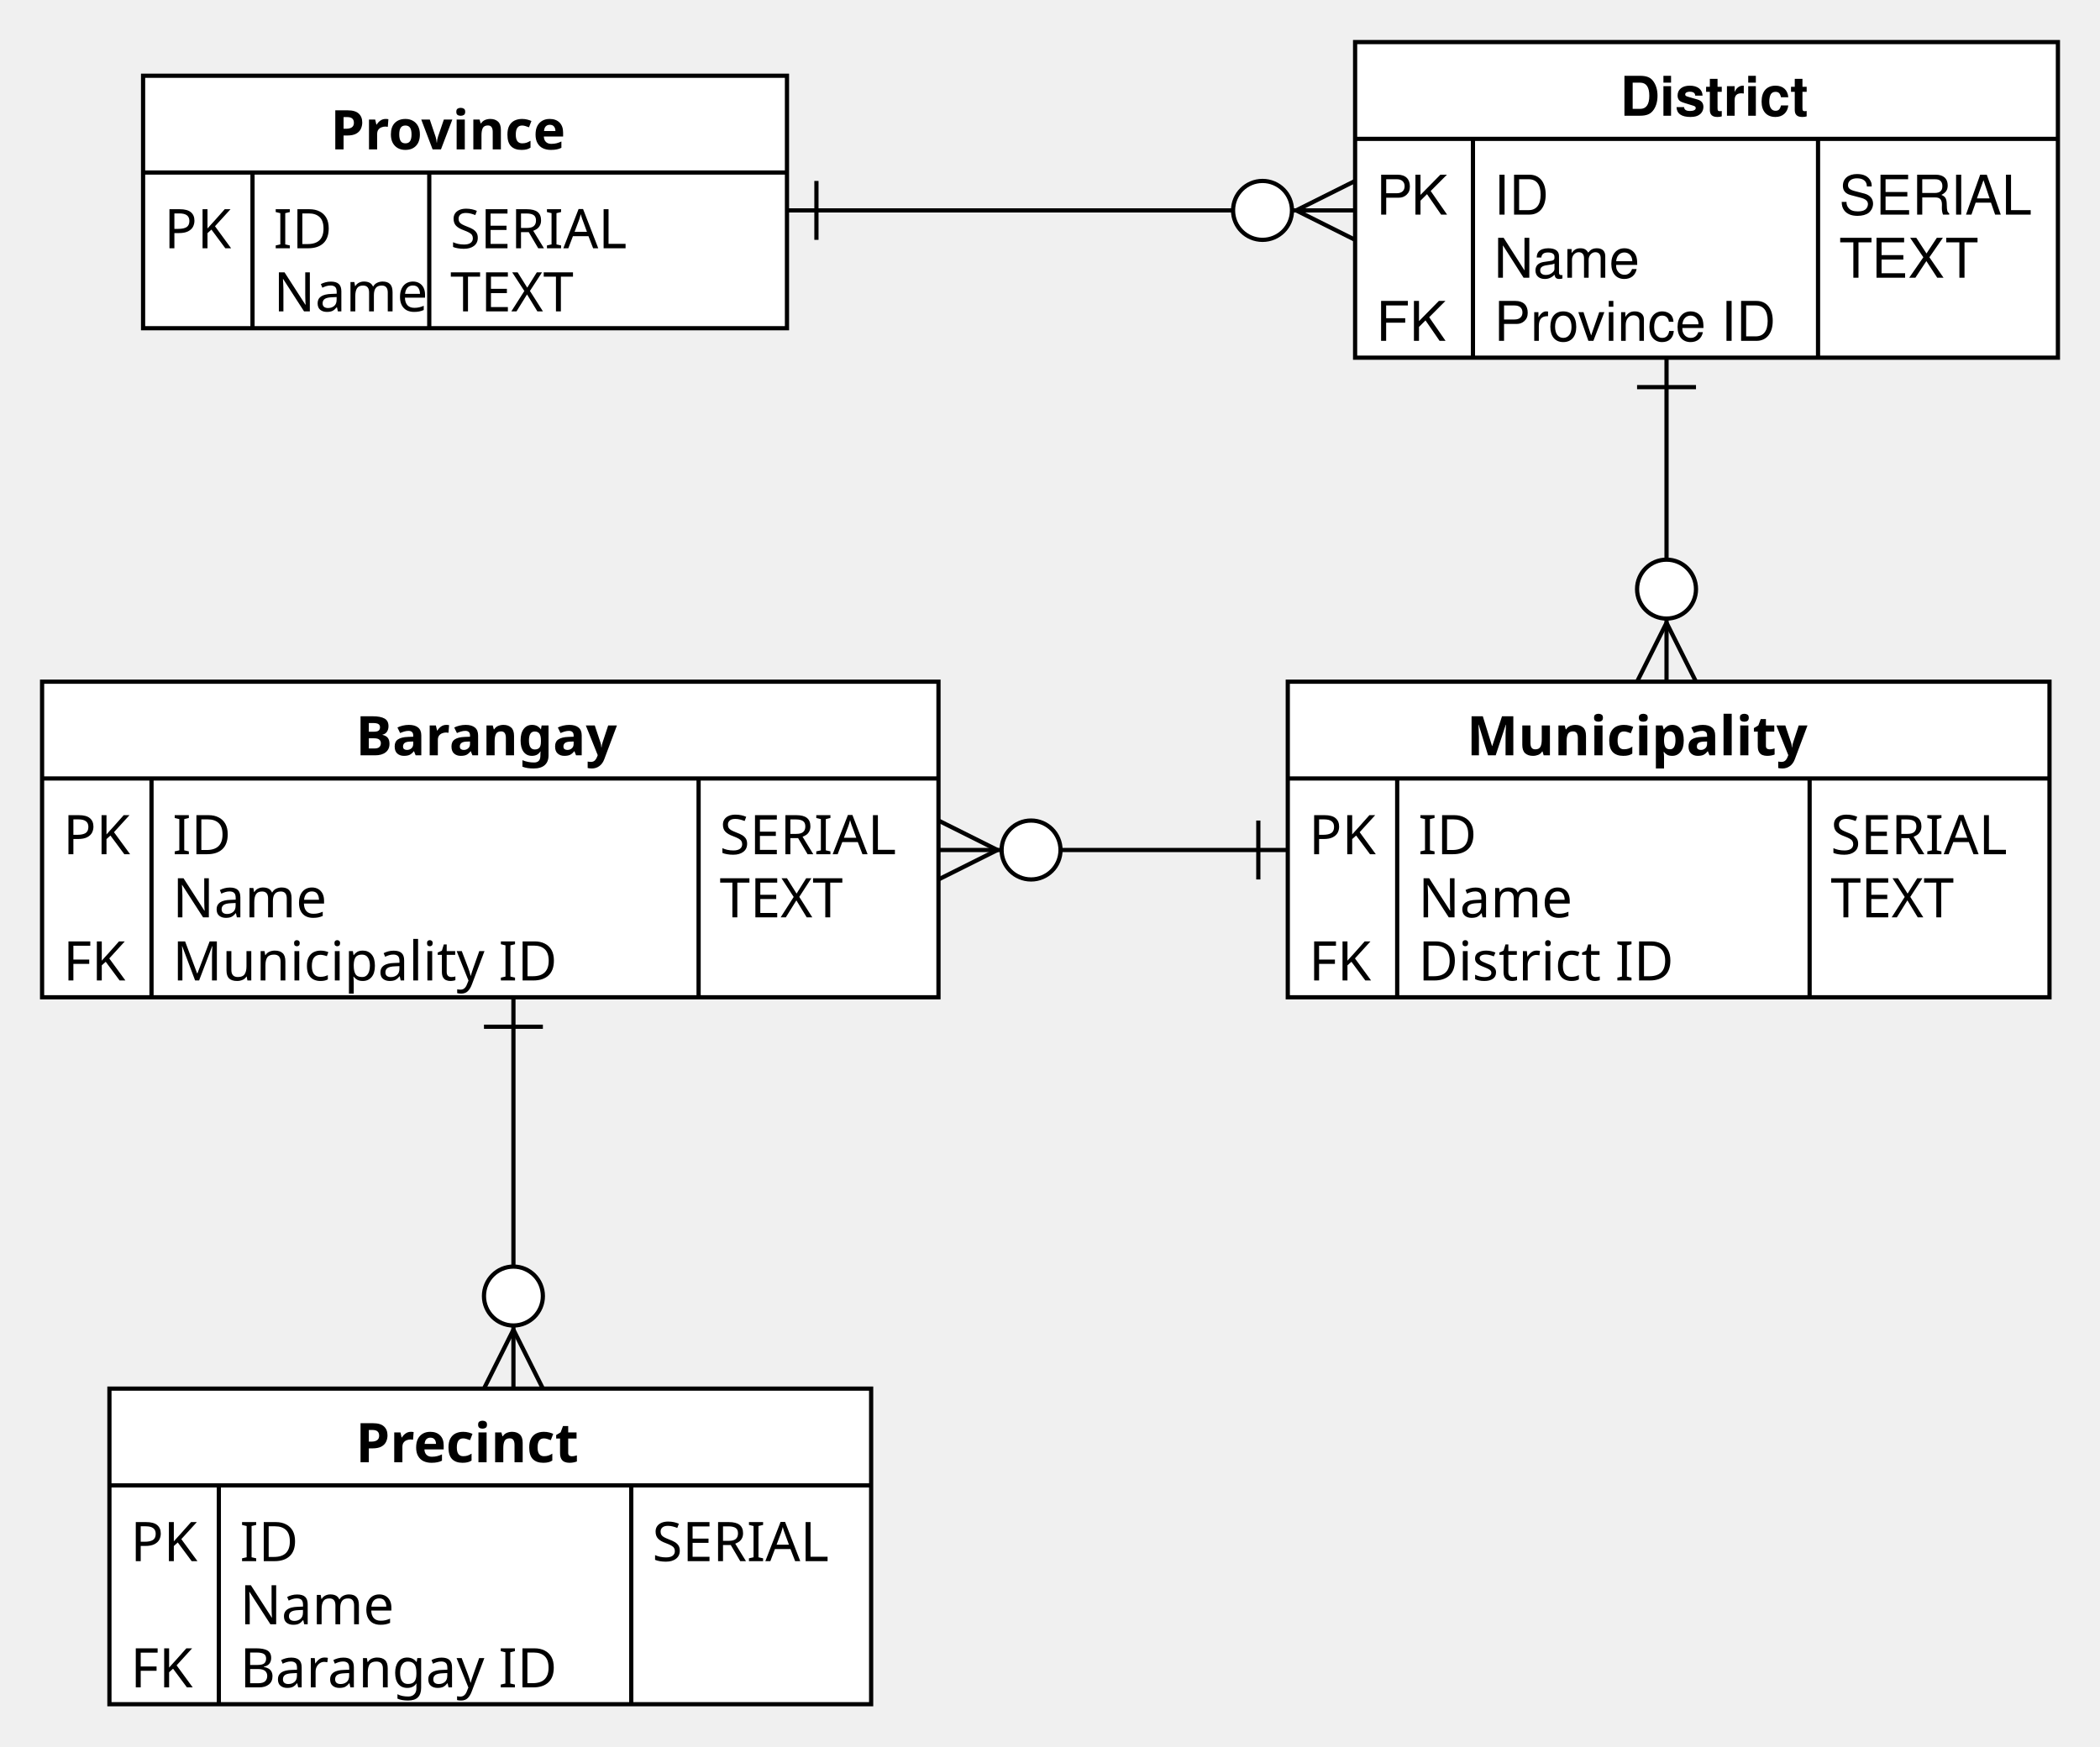
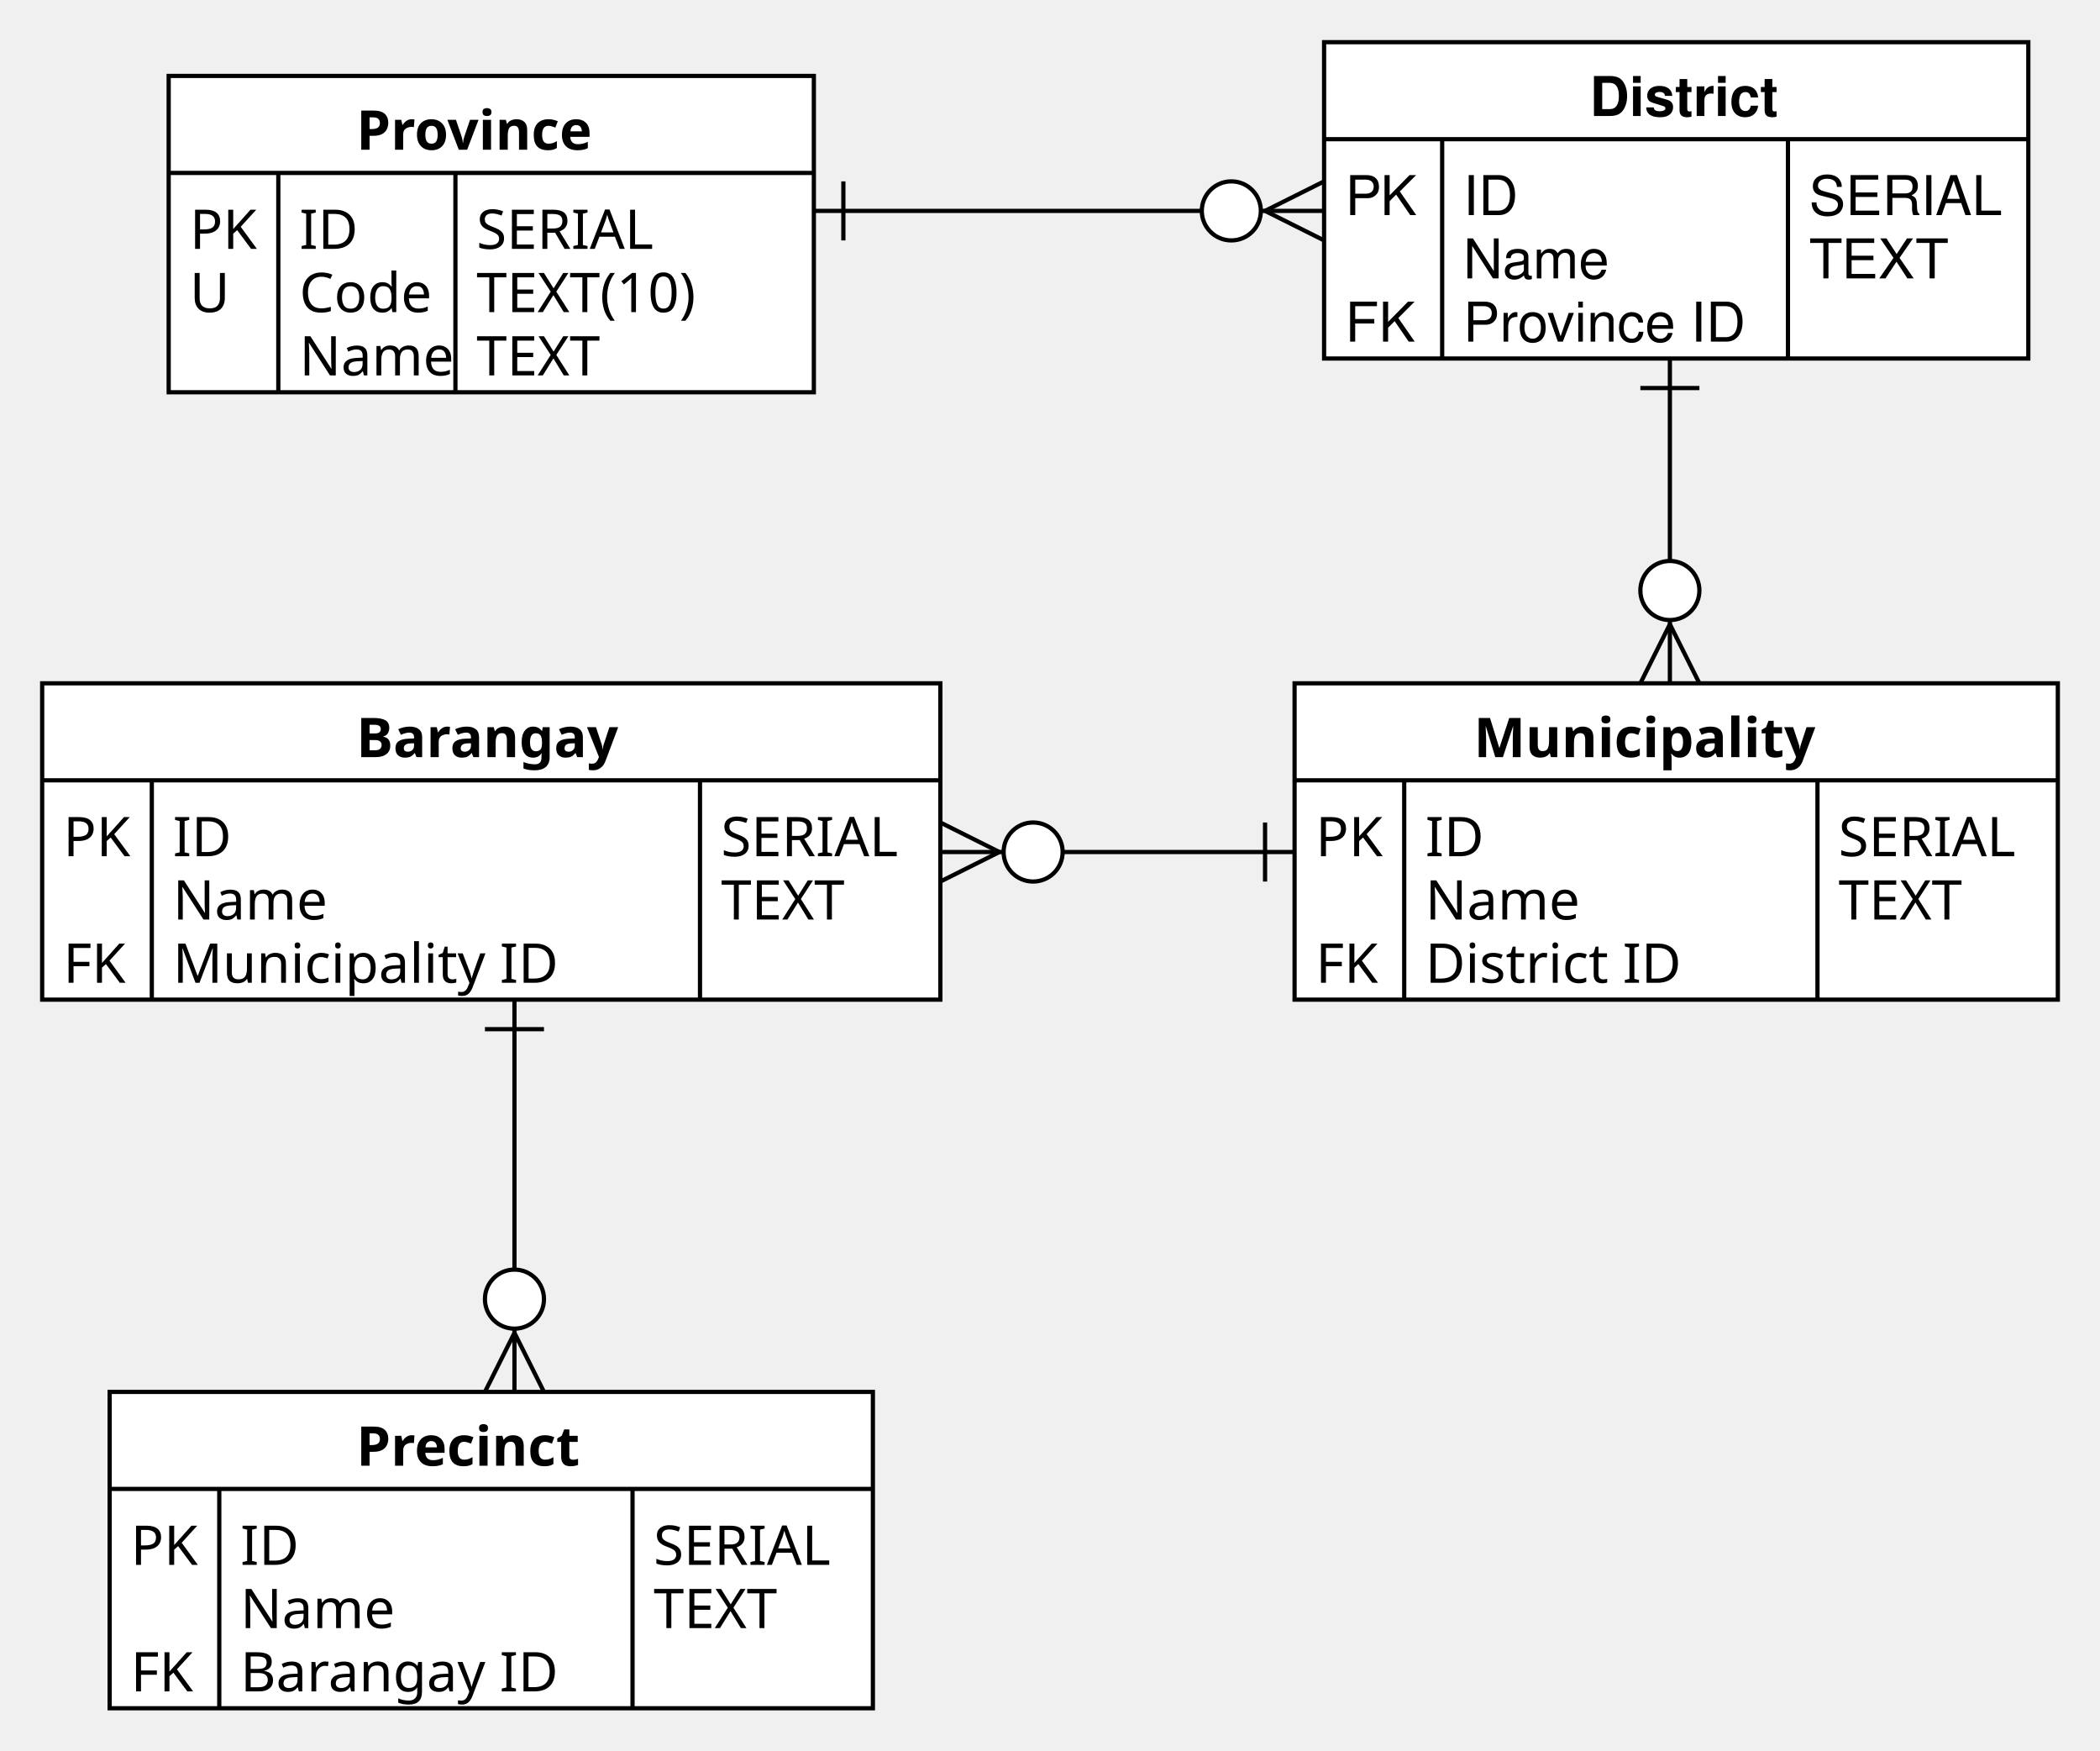
- <svg xmlns="http://www.w3.org/2000/svg" version="1.1" width="499" height="415">
+ <svg xmlns="http://www.w3.org/2000/svg" version="1.1" width="498" height="415">
  <defs />
  <g>
    <g transform="translate(-174,-30) scale(1,1)">
-       <rect fill="#ffffff" stroke="none" x="496" y="40" width="167" height="75" />
-     </g>
-     <g transform="translate(-174,-30) scale(1,1)">
-       <path fill="none" stroke="#000000" d="M 496 40 L 663 40 L 663 115 L 496 115 L 496 40 Z Z" stroke-miterlimit="10" />
-     </g>
-     <g transform="translate(-174,-30) scale(1,1)">
-       <path fill="none" stroke="#000000" d="M 496 63 L 663 63" stroke-miterlimit="10" />
-     </g>
-     <g transform="translate(-174,-30) scale(1,1)">
-       <path fill="none" stroke="#000000" d="M 524 63 L 524 115" stroke-miterlimit="10" />
-     </g>
-     <g transform="translate(-174,-30) scale(1,1)">
-       <path fill="none" stroke="#000000" d="M 606 63 L 606 115" stroke-miterlimit="10" />
-     </g>
-     <g transform="translate(-174,-30) scale(1,1)">
-       <g>
-         <path fill="none" stroke="none" />
-         <text fill="#000000" stroke="none" font-family="Helvetica" font-size="13px" font-style="normal" font-weight="bold" text-decoration="none" x="559" y="57.5">District</text>
-       </g>
-     </g>
-     <g transform="translate(-174,-30) scale(1,1)">
-       <g>
-         <path fill="none" stroke="none" />
-         <text fill="#000000" stroke="none" font-family="Helvetica" font-size="13px" font-style="normal" font-weight="normal" text-decoration="none" x="501" y="81">PK</text>
-       </g>
-     </g>
-     <g transform="translate(-174,-30) scale(1,1)">
-       <g>
-         <path fill="none" stroke="none" />
-         <text fill="#000000" stroke="none" font-family="Helvetica" font-size="13px" font-style="normal" font-weight="normal" text-decoration="none" x="529" y="81">ID</text>
-       </g>
-     </g>
-     <g transform="translate(-174,-30) scale(1,1)">
-       <g>
-         <path fill="none" stroke="none" />
-         <text fill="#000000" stroke="none" font-family="Helvetica" font-size="13px" font-style="normal" font-weight="normal" text-decoration="none" x="611" y="81">SERIAL</text>
-       </g>
-     </g>
-     <g transform="translate(-174,-30) scale(1,1)">
-       <g>
-         <path fill="none" stroke="none" />
-         <text fill="#000000" stroke="none" font-family="Helvetica" font-size="13px" font-style="normal" font-weight="normal" text-decoration="none" x="501" y="96" />
-       </g>
-     </g>
-     <g transform="translate(-174,-30) scale(1,1)">
-       <g>
-         <path fill="none" stroke="none" />
-         <text fill="#000000" stroke="none" font-family="Helvetica" font-size="13px" font-style="normal" font-weight="normal" text-decoration="none" x="529" y="96">Name</text>
-       </g>
-     </g>
-     <g transform="translate(-174,-30) scale(1,1)">
-       <g>
-         <path fill="none" stroke="none" />
-         <text fill="#000000" stroke="none" font-family="Helvetica" font-size="13px" font-style="normal" font-weight="normal" text-decoration="none" x="611" y="96">TEXT</text>
-       </g>
-     </g>
-     <g transform="translate(-174,-30) scale(1,1)">
-       <g>
-         <path fill="none" stroke="none" />
-         <text fill="#000000" stroke="none" font-family="Helvetica" font-size="13px" font-style="normal" font-weight="normal" text-decoration="none" x="501" y="111">FK</text>
-       </g>
-     </g>
-     <g transform="translate(-174,-30) scale(1,1)">
-       <g>
-         <path fill="none" stroke="none" />
-         <text fill="#000000" stroke="none" font-family="Helvetica" font-size="13px" font-style="normal" font-weight="normal" text-decoration="none" x="529" y="111">Province ID</text>
-       </g>
-     </g>
-     <g transform="translate(-174,-30) scale(1,1)">
-       <g>
-         <path fill="none" stroke="none" />
-         <text fill="#000000" stroke="none" font-family="Helvetica" font-size="13px" font-style="normal" font-weight="normal" text-decoration="none" x="611" y="111" />
-       </g>
-     </g>
-     <g transform="translate(-174,-30) scale(1,1)">
-       <rect fill="#ffffff" stroke="none" x="480" y="192" width="181" height="75" />
-     </g>
-     <g transform="translate(-174,-30) scale(1,1)">
-       <path fill="none" stroke="#000000" d="M 480 192 L 661 192 L 661 267 L 480 267 L 480 192 Z Z" stroke-miterlimit="10" />
-     </g>
-     <g transform="translate(-174,-30) scale(1,1)">
-       <path fill="none" stroke="#000000" d="M 480 215 L 661 215" stroke-miterlimit="10" />
-     </g>
-     <g transform="translate(-174,-30) scale(1,1)">
-       <path fill="none" stroke="#000000" d="M 506 215 L 506 267" stroke-miterlimit="10" />
-     </g>
-     <g transform="translate(-174,-30) scale(1,1)">
-       <path fill="none" stroke="#000000" d="M 604 215 L 604 267" stroke-miterlimit="10" />
-     </g>
-     <g transform="translate(-174,-30) scale(1,1)">
-       <g>
-         <path fill="none" stroke="none" />
-         <text fill="#000000" stroke="none" font-family="Source Code Pro" font-size="13px" font-style="normal" font-weight="bold" text-decoration="none" x="522.5" y="209.5">Municipality</text>
-       </g>
-     </g>
-     <g transform="translate(-174,-30) scale(1,1)">
-       <g>
-         <path fill="none" stroke="none" />
-         <text fill="#000000" stroke="none" font-family="Source Code Pro" font-size="13px" font-style="normal" font-weight="normal" text-decoration="none" x="485" y="233">PK</text>
-       </g>
-     </g>
-     <g transform="translate(-174,-30) scale(1,1)">
-       <g>
-         <path fill="none" stroke="none" />
-         <text fill="#000000" stroke="none" font-family="Source Code Pro" font-size="13px" font-style="normal" font-weight="normal" text-decoration="none" x="511" y="233">ID</text>
-       </g>
-     </g>
-     <g transform="translate(-174,-30) scale(1,1)">
-       <g>
-         <path fill="none" stroke="none" />
-         <text fill="#000000" stroke="none" font-family="Source Code Pro" font-size="13px" font-style="normal" font-weight="normal" text-decoration="none" x="609" y="233">SERIAL</text>
-       </g>
-     </g>
-     <g transform="translate(-174,-30) scale(1,1)">
-       <g>
-         <path fill="none" stroke="none" />
-         <text fill="#000000" stroke="none" font-family="Source Code Pro" font-size="13px" font-style="normal" font-weight="normal" text-decoration="none" x="485" y="248" />
-       </g>
-     </g>
-     <g transform="translate(-174,-30) scale(1,1)">
-       <g>
-         <path fill="none" stroke="none" />
-         <text fill="#000000" stroke="none" font-family="Source Code Pro" font-size="13px" font-style="normal" font-weight="normal" text-decoration="none" x="511" y="248">Name</text>
-       </g>
-     </g>
-     <g transform="translate(-174,-30) scale(1,1)">
-       <g>
-         <path fill="none" stroke="none" />
-         <text fill="#000000" stroke="none" font-family="Source Code Pro" font-size="13px" font-style="normal" font-weight="normal" text-decoration="none" x="609" y="248">TEXT</text>
-       </g>
-     </g>
-     <g transform="translate(-174,-30) scale(1,1)">
-       <g>
-         <path fill="none" stroke="none" />
-         <text fill="#000000" stroke="none" font-family="Source Code Pro" font-size="13px" font-style="normal" font-weight="normal" text-decoration="none" x="485" y="263">FK</text>
-       </g>
-     </g>
-     <g transform="translate(-174,-30) scale(1,1)">
-       <g>
-         <path fill="none" stroke="none" />
-         <text fill="#000000" stroke="none" font-family="Source Code Pro" font-size="13px" font-style="normal" font-weight="normal" text-decoration="none" x="511" y="263">District ID</text>
-       </g>
-     </g>
-     <g transform="translate(-174,-30) scale(1,1)">
-       <g>
-         <path fill="none" stroke="none" />
-         <text fill="#000000" stroke="none" font-family="Source Code Pro" font-size="13px" font-style="normal" font-weight="normal" text-decoration="none" x="609" y="263" />
+       <rect fill="#ffffff" stroke="none" x="488" y="40" width="167" height="75" />
+     </g>
+     <g transform="translate(-174,-30) scale(1,1)">
+       <path fill="none" stroke="#000000" d="M 488 40 L 655 40 L 655 115 L 488 115 L 488 40 Z Z" stroke-miterlimit="10" />
+     </g>
+     <g transform="translate(-174,-30) scale(1,1)">
+       <path fill="none" stroke="#000000" d="M 488 63 L 655 63" stroke-miterlimit="10" />
+     </g>
+     <g transform="translate(-174,-30) scale(1,1)">
+       <path fill="none" stroke="#000000" d="M 516 63 L 516 115" stroke-miterlimit="10" />
+     </g>
+     <g transform="translate(-174,-30) scale(1,1)">
+       <path fill="none" stroke="#000000" d="M 598 63 L 598 115" stroke-miterlimit="10" />
+     </g>
+     <g transform="translate(-174,-30) scale(1,1)">
+       <g>
+         <path fill="none" stroke="none" />
+         <text fill="#000000" stroke="none" font-family="Helvetica" font-size="13px" font-style="normal" font-weight="bold" text-decoration="none" x="551" y="57.5">District</text>
+       </g>
+     </g>
+     <g transform="translate(-174,-30) scale(1,1)">
+       <g>
+         <path fill="none" stroke="none" />
+         <text fill="#000000" stroke="none" font-family="Helvetica" font-size="13px" font-style="normal" font-weight="normal" text-decoration="none" x="493" y="81">PK</text>
+       </g>
+     </g>
+     <g transform="translate(-174,-30) scale(1,1)">
+       <g>
+         <path fill="none" stroke="none" />
+         <text fill="#000000" stroke="none" font-family="Helvetica" font-size="13px" font-style="normal" font-weight="normal" text-decoration="none" x="521" y="81">ID</text>
+       </g>
+     </g>
+     <g transform="translate(-174,-30) scale(1,1)">
+       <g>
+         <path fill="none" stroke="none" />
+         <text fill="#000000" stroke="none" font-family="Helvetica" font-size="13px" font-style="normal" font-weight="normal" text-decoration="none" x="603" y="81">SERIAL</text>
+       </g>
+     </g>
+     <g transform="translate(-174,-30) scale(1,1)">
+       <g>
+         <path fill="none" stroke="none" />
+         <text fill="#000000" stroke="none" font-family="Helvetica" font-size="13px" font-style="normal" font-weight="normal" text-decoration="none" x="493" y="96" />
+       </g>
+     </g>
+     <g transform="translate(-174,-30) scale(1,1)">
+       <g>
+         <path fill="none" stroke="none" />
+         <text fill="#000000" stroke="none" font-family="Helvetica" font-size="13px" font-style="normal" font-weight="normal" text-decoration="none" x="521" y="96">Name</text>
+       </g>
+     </g>
+     <g transform="translate(-174,-30) scale(1,1)">
+       <g>
+         <path fill="none" stroke="none" />
+         <text fill="#000000" stroke="none" font-family="Helvetica" font-size="13px" font-style="normal" font-weight="normal" text-decoration="none" x="603" y="96">TEXT</text>
+       </g>
+     </g>
+     <g transform="translate(-174,-30) scale(1,1)">
+       <g>
+         <path fill="none" stroke="none" />
+         <text fill="#000000" stroke="none" font-family="Helvetica" font-size="13px" font-style="normal" font-weight="normal" text-decoration="none" x="493" y="111">FK</text>
+       </g>
+     </g>
+     <g transform="translate(-174,-30) scale(1,1)">
+       <g>
+         <path fill="none" stroke="none" />
+         <text fill="#000000" stroke="none" font-family="Helvetica" font-size="13px" font-style="normal" font-weight="normal" text-decoration="none" x="521" y="111">Province ID</text>
+       </g>
+     </g>
+     <g transform="translate(-174,-30) scale(1,1)">
+       <g>
+         <path fill="none" stroke="none" />
+         <text fill="#000000" stroke="none" font-family="Helvetica" font-size="13px" font-style="normal" font-weight="normal" text-decoration="none" x="603" y="111" />
+       </g>
+     </g>
+     <g transform="translate(-174,-30) scale(1,1)">
+       <rect fill="#ffffff" stroke="none" x="481" y="192" width="181" height="75" />
+     </g>
+     <g transform="translate(-174,-30) scale(1,1)">
+       <path fill="none" stroke="#000000" d="M 481 192 L 662 192 L 662 267 L 481 267 L 481 192 Z Z" stroke-miterlimit="10" />
+     </g>
+     <g transform="translate(-174,-30) scale(1,1)">
+       <path fill="none" stroke="#000000" d="M 481 215 L 662 215" stroke-miterlimit="10" />
+     </g>
+     <g transform="translate(-174,-30) scale(1,1)">
+       <path fill="none" stroke="#000000" d="M 507 215 L 507 267" stroke-miterlimit="10" />
+     </g>
+     <g transform="translate(-174,-30) scale(1,1)">
+       <path fill="none" stroke="#000000" d="M 605 215 L 605 267" stroke-miterlimit="10" />
+     </g>
+     <g transform="translate(-174,-30) scale(1,1)">
+       <g>
+         <path fill="none" stroke="none" />
+         <text fill="#000000" stroke="none" font-family="Source Code Pro" font-size="13px" font-style="normal" font-weight="bold" text-decoration="none" x="523.5" y="209.5">Municipality</text>
+       </g>
+     </g>
+     <g transform="translate(-174,-30) scale(1,1)">
+       <g>
+         <path fill="none" stroke="none" />
+         <text fill="#000000" stroke="none" font-family="Source Code Pro" font-size="13px" font-style="normal" font-weight="normal" text-decoration="none" x="486" y="233">PK</text>
+       </g>
+     </g>
+     <g transform="translate(-174,-30) scale(1,1)">
+       <g>
+         <path fill="none" stroke="none" />
+         <text fill="#000000" stroke="none" font-family="Source Code Pro" font-size="13px" font-style="normal" font-weight="normal" text-decoration="none" x="512" y="233">ID</text>
+       </g>
+     </g>
+     <g transform="translate(-174,-30) scale(1,1)">
+       <g>
+         <path fill="none" stroke="none" />
+         <text fill="#000000" stroke="none" font-family="Source Code Pro" font-size="13px" font-style="normal" font-weight="normal" text-decoration="none" x="610" y="233">SERIAL</text>
+       </g>
+     </g>
+     <g transform="translate(-174,-30) scale(1,1)">
+       <g>
+         <path fill="none" stroke="none" />
+         <text fill="#000000" stroke="none" font-family="Source Code Pro" font-size="13px" font-style="normal" font-weight="normal" text-decoration="none" x="486" y="248" />
+       </g>
+     </g>
+     <g transform="translate(-174,-30) scale(1,1)">
+       <g>
+         <path fill="none" stroke="none" />
+         <text fill="#000000" stroke="none" font-family="Source Code Pro" font-size="13px" font-style="normal" font-weight="normal" text-decoration="none" x="512" y="248">Name</text>
+       </g>
+     </g>
+     <g transform="translate(-174,-30) scale(1,1)">
+       <g>
+         <path fill="none" stroke="none" />
+         <text fill="#000000" stroke="none" font-family="Source Code Pro" font-size="13px" font-style="normal" font-weight="normal" text-decoration="none" x="610" y="248">TEXT</text>
+       </g>
+     </g>
+     <g transform="translate(-174,-30) scale(1,1)">
+       <g>
+         <path fill="none" stroke="none" />
+         <text fill="#000000" stroke="none" font-family="Source Code Pro" font-size="13px" font-style="normal" font-weight="normal" text-decoration="none" x="486" y="263">FK</text>
+       </g>
+     </g>
+     <g transform="translate(-174,-30) scale(1,1)">
+       <g>
+         <path fill="none" stroke="none" />
+         <text fill="#000000" stroke="none" font-family="Source Code Pro" font-size="13px" font-style="normal" font-weight="normal" text-decoration="none" x="512" y="263">District ID</text>
+       </g>
+     </g>
+     <g transform="translate(-174,-30) scale(1,1)">
+       <g>
+         <path fill="none" stroke="none" />
+         <text fill="#000000" stroke="none" font-family="Source Code Pro" font-size="13px" font-style="normal" font-weight="normal" text-decoration="none" x="610" y="263" />
      </g>
    </g>
    <g transform="translate(-174,-30) scale(1,1)">
      <path fill="none" stroke="#000000" d="M 570 115 L 570 192" stroke-miterlimit="10" />
    </g>
    <g transform="translate(-174,-30) scale(1,1)">
      <path fill="none" stroke="#000000" d="M 570 178 L 563 192" stroke-miterlimit="10" />
    </g>
    <g transform="translate(-174,-30) scale(1,1)">
      <path fill="none" stroke="#000000" d="M 570 178 L 577 192" stroke-miterlimit="10" />
    </g>
    <g transform="translate(-174,-30) scale(1,1)">
      <path fill="#FFFFFF" stroke="none" d="M 563 170 C 563 166.134 566.134 163 570 163 C 573.866 163 577 166.134 577 170 C 577 173.866 573.866 177 570 177 C 566.134 177 563 173.866 563 170 Z" />
    </g>
    <g transform="translate(-174,-30) scale(1,1)">
      <path fill="none" stroke="#000000" d="M 563 170 C 563 166.134 566.134 163 570 163 C 573.866 163 577 166.134 577 170 C 577 173.866 573.866 177 570 177 C 566.134 177 563 173.866 563 170 Z" stroke-miterlimit="10" />
    </g>
    <g transform="translate(-174,-30) scale(1,1)">
      <path fill="none" stroke="#000000" d="M 577 122 L 563 122" stroke-miterlimit="10" />
    </g>
    <g transform="translate(-174,-30) scale(1,1)">
      <g>
        <path fill="none" stroke="none" />
        <text fill="#000000" stroke="none" font-family="Source Code Pro" font-size="13px" font-style="normal" font-weight="normal" text-decoration="none" x="584.5" y="146.5" />
      </g>
    </g>
    <g transform="translate(-174,-30) scale(1,1)">
      <g>
        <path fill="none" stroke="none" />
        <text fill="#000000" stroke="none" font-family="Source Code Pro" font-size="13px" font-style="normal" font-weight="normal" text-decoration="none" x="584.5" y="172.5" />
      </g>
    </g>
    <g transform="translate(-174,-30) scale(1,1)">
      <rect fill="#ffffff" stroke="none" x="184" y="192" width="213" height="75" />
    </g>
    <g transform="translate(-174,-30) scale(1,1)">
      <path fill="none" stroke="#000000" d="M 184 192 L 397 192 L 397 267 L 184 267 L 184 192 Z Z" stroke-miterlimit="10" />
    </g>
    <g transform="translate(-174,-30) scale(1,1)">
      <path fill="none" stroke="#000000" d="M 184 215 L 397 215" stroke-miterlimit="10" />
    </g>
    <g transform="translate(-174,-30) scale(1,1)">
      <path fill="none" stroke="#000000" d="M 210 215 L 210 267" stroke-miterlimit="10" />
    </g>
    <g transform="translate(-174,-30) scale(1,1)">
      <path fill="none" stroke="#000000" d="M 340 215 L 340 267" stroke-miterlimit="10" />
    </g>
    <g transform="translate(-174,-30) scale(1,1)">
      <g>
        <path fill="none" stroke="none" />
        <text fill="#000000" stroke="none" font-family="Source Code Pro" font-size="13px" font-style="normal" font-weight="bold" text-decoration="none" x="258.5" y="209.5">Barangay</text>
      </g>
    </g>
    <g transform="translate(-174,-30) scale(1,1)">
      <g>
        <path fill="none" stroke="none" />
        <text fill="#000000" stroke="none" font-family="Source Code Pro" font-size="13px" font-style="normal" font-weight="normal" text-decoration="none" x="189" y="233">PK</text>
      </g>
    </g>
    <g transform="translate(-174,-30) scale(1,1)">
      <g>
        <path fill="none" stroke="none" />
        <text fill="#000000" stroke="none" font-family="Source Code Pro" font-size="13px" font-style="normal" font-weight="normal" text-decoration="none" x="215" y="233">ID</text>
      </g>
    </g>
    <g transform="translate(-174,-30) scale(1,1)">
      <g>
        <path fill="none" stroke="none" />
        <text fill="#000000" stroke="none" font-family="Source Code Pro" font-size="13px" font-style="normal" font-weight="normal" text-decoration="none" x="345" y="233">SERIAL</text>
      </g>
    </g>
    <g transform="translate(-174,-30) scale(1,1)">
      <g>
        <path fill="none" stroke="none" />
        <text fill="#000000" stroke="none" font-family="Source Code Pro" font-size="13px" font-style="normal" font-weight="normal" text-decoration="none" x="189" y="248" />
      </g>
    </g>
    <g transform="translate(-174,-30) scale(1,1)">
      <g>
        <path fill="none" stroke="none" />
        <text fill="#000000" stroke="none" font-family="Source Code Pro" font-size="13px" font-style="normal" font-weight="normal" text-decoration="none" x="215" y="248">Name</text>
      </g>
    </g>
    <g transform="translate(-174,-30) scale(1,1)">
      <g>
        <path fill="none" stroke="none" />
        <text fill="#000000" stroke="none" font-family="Source Code Pro" font-size="13px" font-style="normal" font-weight="normal" text-decoration="none" x="345" y="248">TEXT</text>
      </g>
    </g>
    <g transform="translate(-174,-30) scale(1,1)">
      <g>
        <path fill="none" stroke="none" />
        <text fill="#000000" stroke="none" font-family="Source Code Pro" font-size="13px" font-style="normal" font-weight="normal" text-decoration="none" x="189" y="263">FK</text>
      </g>
    </g>
    <g transform="translate(-174,-30) scale(1,1)">
      <g>
        <path fill="none" stroke="none" />
        <text fill="#000000" stroke="none" font-family="Source Code Pro" font-size="13px" font-style="normal" font-weight="normal" text-decoration="none" x="215" y="263">Municipality ID</text>
      </g>
    </g>
    <g transform="translate(-174,-30) scale(1,1)">
      <g>
        <path fill="none" stroke="none" />
        <text fill="#000000" stroke="none" font-family="Source Code Pro" font-size="13px" font-style="normal" font-weight="normal" text-decoration="none" x="345" y="263" />
      </g>
    </g>
    <g transform="translate(-174,-30) scale(1,1)">
      <rect fill="#ffffff" stroke="none" x="200" y="360" width="181" height="75" />
    </g>
    <g transform="translate(-174,-30) scale(1,1)">
      <path fill="none" stroke="#000000" d="M 200 360 L 381 360 L 381 435 L 200 435 L 200 360 Z Z" stroke-miterlimit="10" />
    </g>
    <g transform="translate(-174,-30) scale(1,1)">
      <path fill="none" stroke="#000000" d="M 200 383 L 381 383" stroke-miterlimit="10" />
    </g>
    <g transform="translate(-174,-30) scale(1,1)">
      <path fill="none" stroke="#000000" d="M 226 383 L 226 435" stroke-miterlimit="10" />
    </g>
    <g transform="translate(-174,-30) scale(1,1)">
      <path fill="none" stroke="#000000" d="M 324 383 L 324 435" stroke-miterlimit="10" />
    </g>
    <g transform="translate(-174,-30) scale(1,1)">
      <g>
        <path fill="none" stroke="none" />
        <text fill="#000000" stroke="none" font-family="Source Code Pro" font-size="13px" font-style="normal" font-weight="bold" text-decoration="none" x="258.5" y="377.5">Precinct</text>
      </g>
    </g>
    <g transform="translate(-174,-30) scale(1,1)">
      <g>
        <path fill="none" stroke="none" />
        <text fill="#000000" stroke="none" font-family="Source Code Pro" font-size="13px" font-style="normal" font-weight="normal" text-decoration="none" x="205" y="401">PK</text>
      </g>
    </g>
    <g transform="translate(-174,-30) scale(1,1)">
      <g>
        <path fill="none" stroke="none" />
        <text fill="#000000" stroke="none" font-family="Source Code Pro" font-size="13px" font-style="normal" font-weight="normal" text-decoration="none" x="231" y="401">ID</text>
      </g>
    </g>
    <g transform="translate(-174,-30) scale(1,1)">
      <g>
        <path fill="none" stroke="none" />
        <text fill="#000000" stroke="none" font-family="Source Code Pro" font-size="13px" font-style="normal" font-weight="normal" text-decoration="none" x="329" y="401">SERIAL</text>
      </g>
    </g>
    <g transform="translate(-174,-30) scale(1,1)">
      <g>
        <path fill="none" stroke="none" />
        <text fill="#000000" stroke="none" font-family="Source Code Pro" font-size="13px" font-style="normal" font-weight="normal" text-decoration="none" x="205" y="416" />
      </g>
    </g>
    <g transform="translate(-174,-30) scale(1,1)">
      <g>
        <path fill="none" stroke="none" />
        <text fill="#000000" stroke="none" font-family="Source Code Pro" font-size="13px" font-style="normal" font-weight="normal" text-decoration="none" x="231" y="416">Name</text>
      </g>
    </g>
    <g transform="translate(-174,-30) scale(1,1)">
      <g>
        <path fill="none" stroke="none" />
-         <text fill="#000000" stroke="none" font-family="Source Code Pro" font-size="13px" font-style="normal" font-weight="normal" text-decoration="none" x="329" y="416" />
+         <text fill="#000000" stroke="none" font-family="Source Code Pro" font-size="13px" font-style="normal" font-weight="normal" text-decoration="none" x="329" y="416">TEXT</text>
      </g>
    </g>
    <g transform="translate(-174,-30) scale(1,1)">
      <g>
        <path fill="none" stroke="none" />
        <text fill="#000000" stroke="none" font-family="Source Code Pro" font-size="13px" font-style="normal" font-weight="normal" text-decoration="none" x="205" y="431">FK</text>
      </g>
    </g>
    <g transform="translate(-174,-30) scale(1,1)">
      <g>
        <path fill="none" stroke="none" />
        <text fill="#000000" stroke="none" font-family="Source Code Pro" font-size="13px" font-style="normal" font-weight="normal" text-decoration="none" x="231" y="431">Barangay ID</text>
      </g>
    </g>
    <g transform="translate(-174,-30) scale(1,1)">
      <g>
        <path fill="none" stroke="none" />
        <text fill="#000000" stroke="none" font-family="Source Code Pro" font-size="13px" font-style="normal" font-weight="normal" text-decoration="none" x="329" y="431" />
      </g>
    </g>
    <g transform="translate(-174,-30) scale(1,1)">
-       <rect fill="#ffffff" stroke="none" x="208" y="48" width="153" height="60" />
-     </g>
-     <g transform="translate(-174,-30) scale(1,1)">
-       <path fill="none" stroke="#000000" d="M 208 48 L 361 48 L 361 108 L 208 108 L 208 48 Z Z" stroke-miterlimit="10" />
-     </g>
-     <g transform="translate(-174,-30) scale(1,1)">
-       <path fill="none" stroke="#000000" d="M 208 71 L 361 71" stroke-miterlimit="10" />
-     </g>
-     <g transform="translate(-174,-30) scale(1,1)">
-       <path fill="none" stroke="#000000" d="M 234 71 L 234 108" stroke-miterlimit="10" />
-     </g>
-     <g transform="translate(-174,-30) scale(1,1)">
-       <path fill="none" stroke="#000000" d="M 276 71 L 276 108" stroke-miterlimit="10" />
-     </g>
-     <g transform="translate(-174,-30) scale(1,1)">
-       <g>
-         <path fill="none" stroke="none" />
-         <text fill="#000000" stroke="none" font-family="Source Code Pro" font-size="13px" font-style="normal" font-weight="bold" text-decoration="none" x="252.5" y="65.5">Province</text>
-       </g>
-     </g>
-     <g transform="translate(-174,-30) scale(1,1)">
-       <g>
-         <path fill="none" stroke="none" />
-         <text fill="#000000" stroke="none" font-family="Source Code Pro" font-size="13px" font-style="normal" font-weight="normal" text-decoration="none" x="213" y="89">PK</text>
-       </g>
-     </g>
-     <g transform="translate(-174,-30) scale(1,1)">
-       <g>
-         <path fill="none" stroke="none" />
-         <text fill="#000000" stroke="none" font-family="Source Code Pro" font-size="13px" font-style="normal" font-weight="normal" text-decoration="none" x="239" y="89">ID</text>
-       </g>
-     </g>
-     <g transform="translate(-174,-30) scale(1,1)">
-       <g>
-         <path fill="none" stroke="none" />
-         <text fill="#000000" stroke="none" font-family="Source Code Pro" font-size="13px" font-style="normal" font-weight="normal" text-decoration="none" x="281" y="89">SERIAL</text>
-       </g>
-     </g>
-     <g transform="translate(-174,-30) scale(1,1)">
-       <g>
-         <path fill="none" stroke="none" />
-         <text fill="#000000" stroke="none" font-family="Source Code Pro" font-size="13px" font-style="normal" font-weight="normal" text-decoration="none" x="213" y="104" />
-       </g>
-     </g>
-     <g transform="translate(-174,-30) scale(1,1)">
-       <g>
-         <path fill="none" stroke="none" />
-         <text fill="#000000" stroke="none" font-family="Source Code Pro" font-size="13px" font-style="normal" font-weight="normal" text-decoration="none" x="239" y="104">Name</text>
-       </g>
-     </g>
-     <g transform="translate(-174,-30) scale(1,1)">
-       <g>
-         <path fill="none" stroke="none" />
-         <text fill="#000000" stroke="none" font-family="Source Code Pro" font-size="13px" font-style="normal" font-weight="normal" text-decoration="none" x="281" y="104">TEXT</text>
-       </g>
-     </g>
-     <g transform="translate(-174,-30) scale(1,1)">
-       <path fill="none" stroke="#000000" d="M 480 232 L 397 232" stroke-miterlimit="10" />
+       <rect fill="#ffffff" stroke="none" x="214" y="48" width="153" height="75" />
+     </g>
+     <g transform="translate(-174,-30) scale(1,1)">
+       <path fill="none" stroke="#000000" d="M 214 48 L 367 48 L 367 123 L 214 123 L 214 48 Z Z" stroke-miterlimit="10" />
+     </g>
+     <g transform="translate(-174,-30) scale(1,1)">
+       <path fill="none" stroke="#000000" d="M 214 71 L 367 71" stroke-miterlimit="10" />
+     </g>
+     <g transform="translate(-174,-30) scale(1,1)">
+       <path fill="none" stroke="#000000" d="M 240 71 L 240 123" stroke-miterlimit="10" />
+     </g>
+     <g transform="translate(-174,-30) scale(1,1)">
+       <path fill="none" stroke="#000000" d="M 282 71 L 282 123" stroke-miterlimit="10" />
+     </g>
+     <g transform="translate(-174,-30) scale(1,1)">
+       <g>
+         <path fill="none" stroke="none" />
+         <text fill="#000000" stroke="none" font-family="Source Code Pro" font-size="13px" font-style="normal" font-weight="bold" text-decoration="none" x="258.5" y="65.5">Province</text>
+       </g>
+     </g>
+     <g transform="translate(-174,-30) scale(1,1)">
+       <g>
+         <path fill="none" stroke="none" />
+         <text fill="#000000" stroke="none" font-family="Source Code Pro" font-size="13px" font-style="normal" font-weight="normal" text-decoration="none" x="219" y="89">PK</text>
+       </g>
+     </g>
+     <g transform="translate(-174,-30) scale(1,1)">
+       <g>
+         <path fill="none" stroke="none" />
+         <text fill="#000000" stroke="none" font-family="Source Code Pro" font-size="13px" font-style="normal" font-weight="normal" text-decoration="none" x="245" y="89">ID</text>
+       </g>
+     </g>
+     <g transform="translate(-174,-30) scale(1,1)">
+       <g>
+         <path fill="none" stroke="none" />
+         <text fill="#000000" stroke="none" font-family="Source Code Pro" font-size="13px" font-style="normal" font-weight="normal" text-decoration="none" x="287" y="89">SERIAL</text>
+       </g>
+     </g>
+     <g transform="translate(-174,-30) scale(1,1)">
+       <g>
+         <path fill="none" stroke="none" />
+         <text fill="#000000" stroke="none" font-family="Source Code Pro" font-size="13px" font-style="normal" font-weight="normal" text-decoration="none" x="219" y="104">U</text>
+       </g>
+     </g>
+     <g transform="translate(-174,-30) scale(1,1)">
+       <g>
+         <path fill="none" stroke="none" />
+         <text fill="#000000" stroke="none" font-family="Source Code Pro" font-size="13px" font-style="normal" font-weight="normal" text-decoration="none" x="245" y="104">Code</text>
+       </g>
+     </g>
+     <g transform="translate(-174,-30) scale(1,1)">
+       <g>
+         <path fill="none" stroke="none" />
+         <text fill="#000000" stroke="none" font-family="Source Code Pro" font-size="13px" font-style="normal" font-weight="normal" text-decoration="none" x="287" y="104">TEXT(10)</text>
+       </g>
+     </g>
+     <g transform="translate(-174,-30) scale(1,1)">
+       <g>
+         <path fill="none" stroke="none" />
+         <text fill="#000000" stroke="none" font-family="Source Code Pro" font-size="13px" font-style="normal" font-weight="normal" text-decoration="none" x="219" y="119" />
+       </g>
+     </g>
+     <g transform="translate(-174,-30) scale(1,1)">
+       <g>
+         <path fill="none" stroke="none" />
+         <text fill="#000000" stroke="none" font-family="Source Code Pro" font-size="13px" font-style="normal" font-weight="normal" text-decoration="none" x="245" y="119">Name</text>
+       </g>
+     </g>
+     <g transform="translate(-174,-30) scale(1,1)">
+       <g>
+         <path fill="none" stroke="none" />
+         <text fill="#000000" stroke="none" font-family="Source Code Pro" font-size="13px" font-style="normal" font-weight="normal" text-decoration="none" x="287" y="119">TEXT</text>
+       </g>
+     </g>
+     <g transform="translate(-174,-30) scale(1,1)">
+       <path fill="none" stroke="#000000" d="M 481 232 L 397 232" stroke-miterlimit="10" />
    </g>
    <g transform="translate(-174,-30) scale(1,1)">
      <path fill="none" stroke="#000000" d="M 411 232 L 397 225" stroke-miterlimit="10" />
    </g>
    <g transform="translate(-174,-30) scale(1,1)">
      <path fill="none" stroke="#000000" d="M 411 232 L 397 239" stroke-miterlimit="10" />
    </g>
    <g transform="translate(-174,-30) scale(1,1)">
      <path fill="#FFFFFF" stroke="none" d="M 412 232 C 412 228.134 415.134 225 419 225 C 422.866 225 426 228.134 426 232 C 426 235.866 422.866 239 419 239 C 415.134 239 412 235.866 412 232 Z" />
    </g>
    <g transform="translate(-174,-30) scale(1,1)">
      <path fill="none" stroke="#000000" d="M 412 232 C 412 228.134 415.134 225 419 225 C 422.866 225 426 228.134 426 232 C 426 235.866 422.866 239 419 239 C 415.134 239 412 235.866 412 232 Z" stroke-miterlimit="10" />
    </g>
    <g transform="translate(-174,-30) scale(1,1)">
-       <path fill="none" stroke="#000000" d="M 473 239 L 473 225" stroke-miterlimit="10" />
-     </g>
-     <g transform="translate(-174,-30) scale(1,1)">
-       <g>
-         <path fill="none" stroke="none" />
-         <text fill="#000000" stroke="none" font-family="Source Code Pro" font-size="13px" font-style="normal" font-weight="normal" text-decoration="none" x="453.5" y="252.5" />
+       <path fill="none" stroke="#000000" d="M 474 239 L 474 225" stroke-miterlimit="10" />
+     </g>
+     <g transform="translate(-174,-30) scale(1,1)">
+       <g>
+         <path fill="none" stroke="none" />
+         <text fill="#000000" stroke="none" font-family="Source Code Pro" font-size="13px" font-style="normal" font-weight="normal" text-decoration="none" x="454.5" y="252.5" />
      </g>
    </g>
    <g transform="translate(-174,-30) scale(1,1)">
      <g>
        <path fill="none" stroke="none" />
        <text fill="#000000" stroke="none" font-family="Source Code Pro" font-size="13px" font-style="normal" font-weight="normal" text-decoration="none" x="421.5" y="252.5" />
      </g>
    </g>
    <g transform="translate(-174,-30) scale(1,1)">
      <path fill="none" stroke="#000000" d="M 296 267 L 296 360" stroke-miterlimit="10" />
    </g>
    <g transform="translate(-174,-30) scale(1,1)">
      <path fill="none" stroke="#000000" d="M 296 346 L 289 360" stroke-miterlimit="10" />
    </g>
    <g transform="translate(-174,-30) scale(1,1)">
      <path fill="none" stroke="#000000" d="M 296 346 L 303 360" stroke-miterlimit="10" />
    </g>
    <g transform="translate(-174,-30) scale(1,1)">
      <path fill="#FFFFFF" stroke="none" d="M 289 338 C 289 334.134 292.134 331 296 331 C 299.866 331 303 334.134 303 338 C 303 341.866 299.866 345 296 345 C 292.134 345 289 341.866 289 338 Z" />
    </g>
    <g transform="translate(-174,-30) scale(1,1)">
      <path fill="none" stroke="#000000" d="M 289 338 C 289 334.134 292.134 331 296 331 C 299.866 331 303 334.134 303 338 C 303 341.866 299.866 345 296 345 C 292.134 345 289 341.866 289 338 Z" stroke-miterlimit="10" />
    </g>
    <g transform="translate(-174,-30) scale(1,1)">
      <path fill="none" stroke="#000000" d="M 303 274 L 289 274" stroke-miterlimit="10" />
    </g>
    <g transform="translate(-174,-30) scale(1,1)">
      <g>
        <path fill="none" stroke="none" />
        <text fill="#000000" stroke="none" font-family="Source Code Pro" font-size="13px" font-style="normal" font-weight="normal" text-decoration="none" x="310.5" y="298.5" />
      </g>
    </g>
    <g transform="translate(-174,-30) scale(1,1)">
      <g>
        <path fill="none" stroke="none" />
        <text fill="#000000" stroke="none" font-family="Source Code Pro" font-size="13px" font-style="normal" font-weight="normal" text-decoration="none" x="310.5" y="340.5" />
      </g>
    </g>
    <g transform="translate(-174,-30) scale(1,1)">
-       <path fill="none" stroke="#000000" d="M 361 80 L 496 80" stroke-miterlimit="10" />
-     </g>
-     <g transform="translate(-174,-30) scale(1,1)">
-       <path fill="none" stroke="#000000" d="M 482 80 L 496 87" stroke-miterlimit="10" />
-     </g>
-     <g transform="translate(-174,-30) scale(1,1)">
-       <path fill="none" stroke="#000000" d="M 482 80 L 496 73" stroke-miterlimit="10" />
-     </g>
-     <g transform="translate(-174,-30) scale(1,1)">
-       <path fill="#FFFFFF" stroke="none" d="M 467 80 C 467 76.134 470.134 73 474 73 C 477.866 73 481 76.134 481 80 C 481 83.866 477.866 87 474 87 C 470.134 87 467 83.866 467 80 Z" />
-     </g>
-     <g transform="translate(-174,-30) scale(1,1)">
-       <path fill="none" stroke="#000000" d="M 467 80 C 467 76.134 470.134 73 474 73 C 477.866 73 481 76.134 481 80 C 481 83.866 477.866 87 474 87 C 470.134 87 467 83.866 467 80 Z" stroke-miterlimit="10" />
-     </g>
-     <g transform="translate(-174,-30) scale(1,1)">
-       <path fill="none" stroke="#000000" d="M 368 73 L 368 87" stroke-miterlimit="10" />
-     </g>
-     <g transform="translate(-174,-30) scale(1,1)">
-       <g>
-         <path fill="none" stroke="none" />
-         <text fill="#000000" stroke="none" font-family="Source Code Pro" font-size="13px" font-style="normal" font-weight="normal" text-decoration="none" x="385.5" y="71.5" />
-       </g>
-     </g>
-     <g transform="translate(-174,-30) scale(1,1)">
-       <g>
-         <path fill="none" stroke="none" />
-         <text fill="#000000" stroke="none" font-family="Source Code Pro" font-size="13px" font-style="normal" font-weight="normal" text-decoration="none" x="469.5" y="71.5" />
+       <path fill="none" stroke="#000000" d="M 367 80 L 488 80" stroke-miterlimit="10" />
+     </g>
+     <g transform="translate(-174,-30) scale(1,1)">
+       <path fill="none" stroke="#000000" d="M 474 80 L 488 87" stroke-miterlimit="10" />
+     </g>
+     <g transform="translate(-174,-30) scale(1,1)">
+       <path fill="none" stroke="#000000" d="M 474 80 L 488 73" stroke-miterlimit="10" />
+     </g>
+     <g transform="translate(-174,-30) scale(1,1)">
+       <path fill="#FFFFFF" stroke="none" d="M 459 80 C 459 76.134 462.134 73 466 73 C 469.866 73 473 76.134 473 80 C 473 83.866 469.866 87 466 87 C 462.134 87 459 83.866 459 80 Z" />
+     </g>
+     <g transform="translate(-174,-30) scale(1,1)">
+       <path fill="none" stroke="#000000" d="M 459 80 C 459 76.134 462.134 73 466 73 C 469.866 73 473 76.134 473 80 C 473 83.866 469.866 87 466 87 C 462.134 87 459 83.866 459 80 Z" stroke-miterlimit="10" />
+     </g>
+     <g transform="translate(-174,-30) scale(1,1)">
+       <path fill="none" stroke="#000000" d="M 374 73 L 374 87" stroke-miterlimit="10" />
+     </g>
+     <g transform="translate(-174,-30) scale(1,1)">
+       <g>
+         <path fill="none" stroke="none" />
+         <text fill="#000000" stroke="none" font-family="Source Code Pro" font-size="13px" font-style="normal" font-weight="normal" text-decoration="none" x="391.5" y="71.5" />
+       </g>
+     </g>
+     <g transform="translate(-174,-30) scale(1,1)">
+       <g>
+         <path fill="none" stroke="none" />
+         <text fill="#000000" stroke="none" font-family="Source Code Pro" font-size="13px" font-style="normal" font-weight="normal" text-decoration="none" x="461.5" y="71.5" />
      </g>
    </g>
  </g>
</svg>
